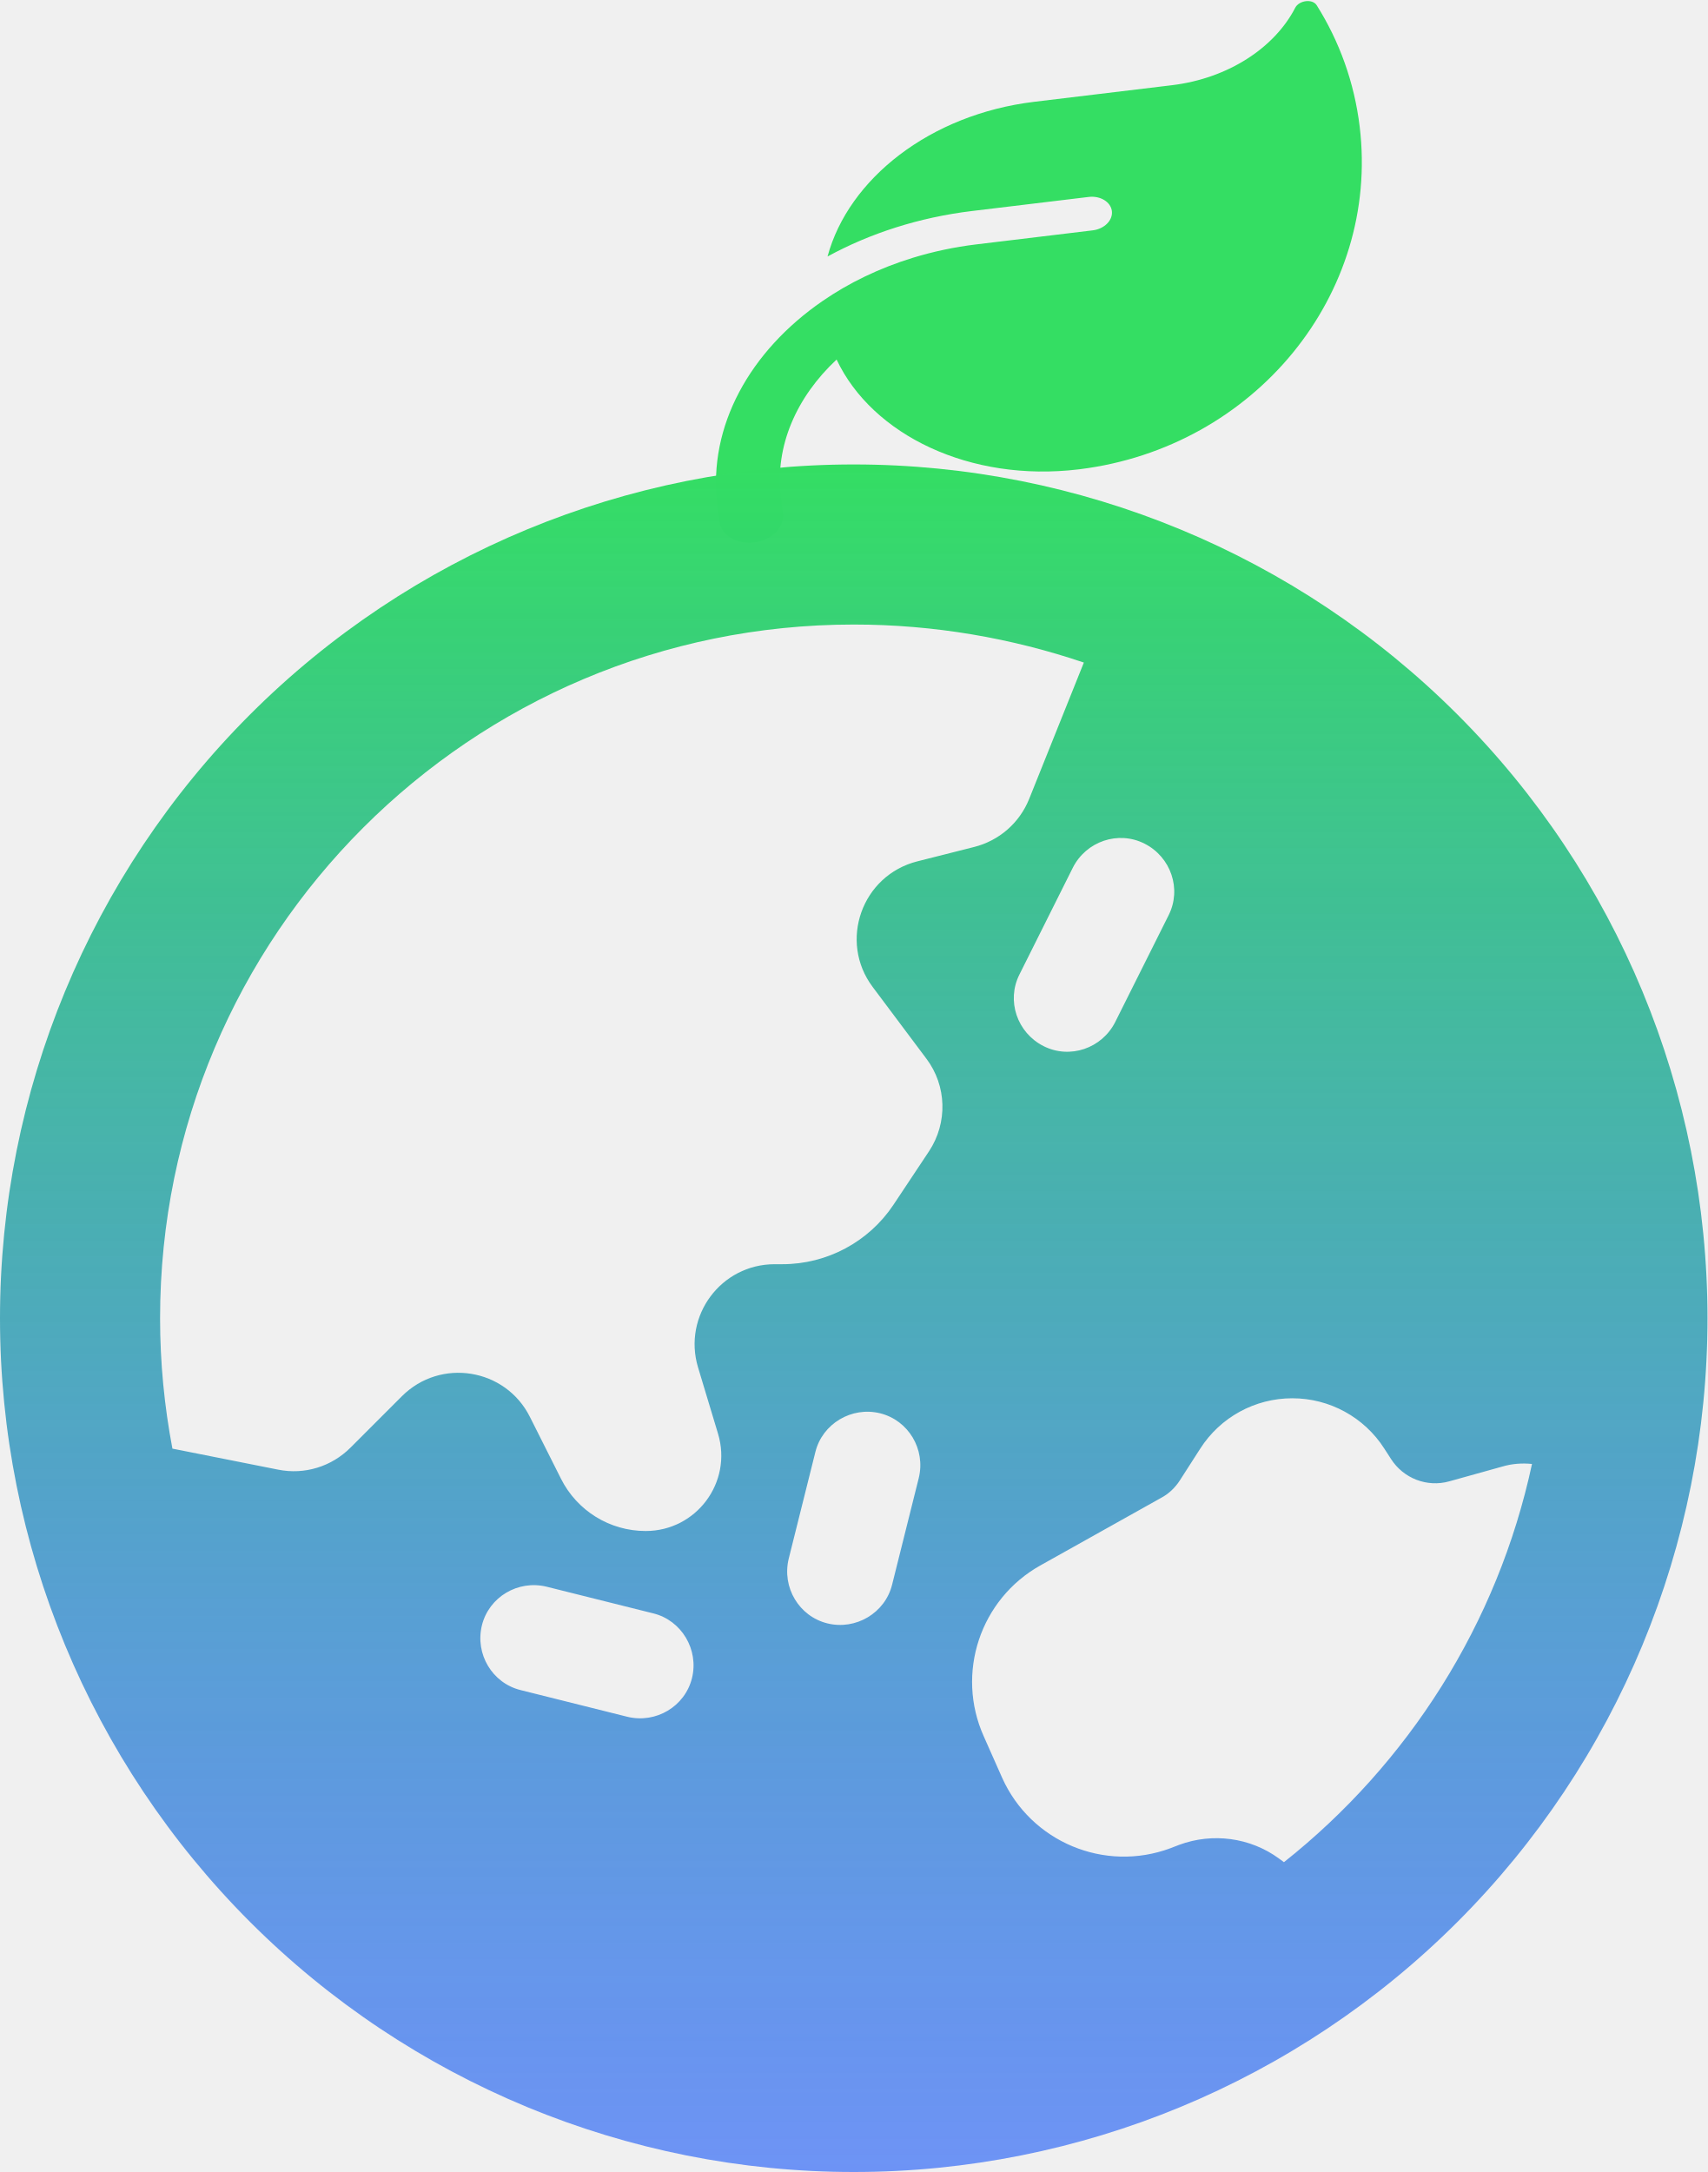
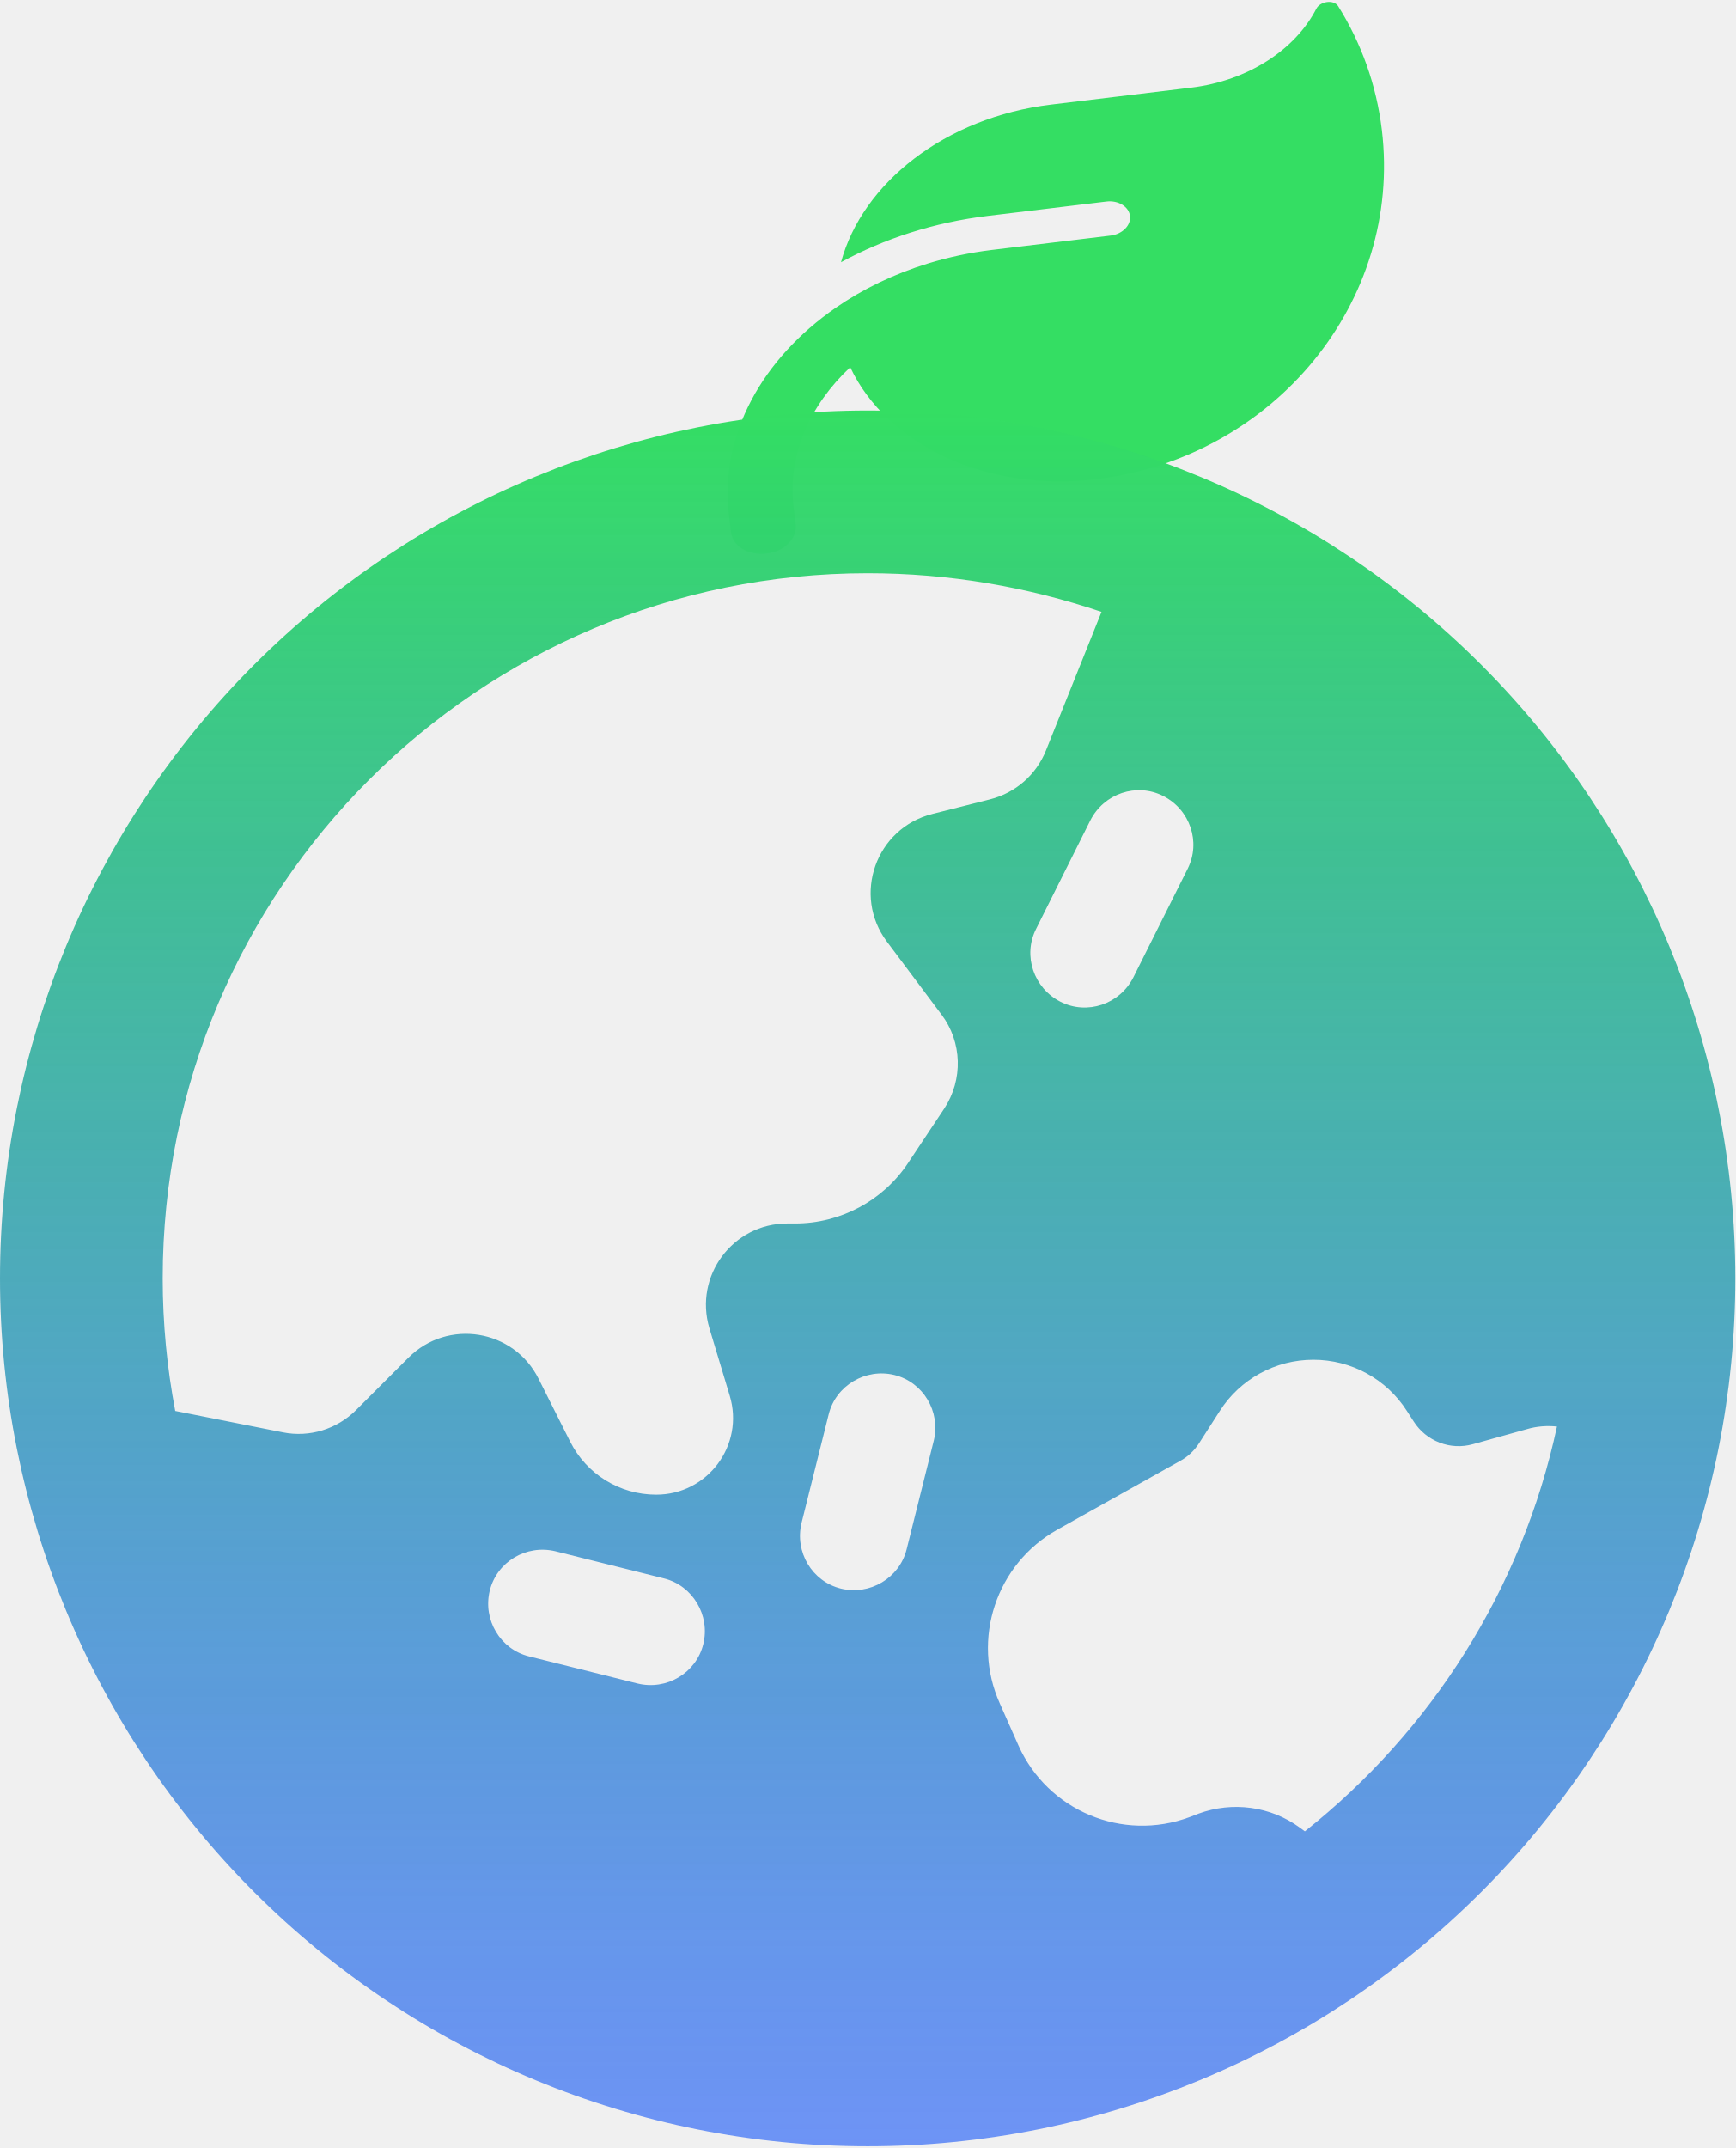
- <svg xmlns="http://www.w3.org/2000/svg" width="500" height="636" viewBox="0 0 500 636" fill="none">
-   <path d="M302.848 29.811C272.365 33.485 248.474 52.34 242.325 75.107C254.73 68.338 269.078 63.662 284.668 61.783L318.796 57.669C322.209 57.258 325.267 59.123 325.591 61.814C325.915 64.504 323.388 67.043 319.975 67.454L313.77 68.202L285.847 71.567C279.41 72.343 273.236 73.677 267.354 75.471C257.527 78.486 248.567 82.823 240.795 88.196C219.689 102.745 207.271 124.747 210.039 147.71L210.629 152.603C211.119 156.669 215.663 159.441 220.821 158.819C225.979 158.198 229.734 154.426 229.244 150.359L228.654 145.467C226.86 130.576 233.273 116.215 244.979 105.281C255.44 127.441 284.136 141.261 315.82 137.442L316.208 137.396C367.413 131.007 404.073 86.199 398.158 37.123C396.588 24.097 392.187 12.063 385.567 1.539C384.304 -0.45 380.399 0.114 379.281 2.265C373.287 13.907 359.741 22.954 343.181 24.95L302.848 29.811Z" fill="url(#paint0_linear_0_1)" />
+ <svg xmlns="http://www.w3.org/2000/svg" width="400" height="495" viewBox="0 0 400 495" fill="none">
+   <path d="M242.278 24.099C217.892 27.046 198.779 42.17 193.86 60.431C203.784 55.002 215.262 51.251 227.734 49.744L255.037 46.445C257.767 46.115 260.213 47.611 260.473 49.769C260.732 51.927 258.711 53.963 255.98 54.293L251.016 54.893L228.678 57.593C223.528 58.215 218.589 59.285 213.883 60.724C206.021 63.142 198.854 66.621 192.636 70.931C175.751 82.601 165.817 100.249 168.031 118.668L168.503 122.592C168.895 125.854 172.53 128.077 176.657 127.579C180.783 127.08 183.787 124.054 183.395 120.792L182.923 116.868C181.488 104.924 186.619 93.405 195.983 84.635C204.352 102.41 227.309 113.495 252.656 110.432L252.967 110.394C293.931 105.27 323.258 69.329 318.526 29.964C317.27 19.516 313.749 9.864 308.454 1.422C307.444 -0.173 304.319 0.279 303.425 2.004C298.63 11.342 287.793 18.599 274.545 20.2L242.278 24.099Z" fill="url(#paint0_linear_0_1)" />
  <g clip-path="url(#clip0_0_1)">
-     <path d="M50.488 424.184L81.445 430.336C89.16 431.898 97.07 429.457 102.637 423.891L117.676 408.852C129.004 397.523 148.047 400.648 155.176 414.906L164.258 432.973C168.945 442.348 178.516 448.305 189.062 448.305C203.906 448.305 214.551 434.047 210.254 419.789L204.395 400.355C199.902 385.316 211.133 370.18 226.855 370.18H229.102C242.188 370.18 254.395 363.637 261.621 352.797L272.07 337.074C277.539 328.773 277.246 317.934 271.289 310.023L255.566 289.027C245.508 275.648 252.344 256.312 268.652 252.211L285.254 248.012C292.578 246.156 298.535 240.98 301.367 233.949L317.383 194.008C296.289 186.879 273.633 182.875 250 182.875C137.793 182.875 46.875 273.793 46.875 386C46.875 399.086 48.145 411.879 50.488 424.184ZM448.633 428.676C445.703 428.383 442.773 428.578 439.844 429.457L424.414 433.754C417.871 435.609 410.938 432.875 407.324 427.211L405.371 424.184C399.512 415.004 389.355 409.438 378.418 409.438C367.48 409.438 357.324 415.004 351.465 424.184L345.508 433.461C344.141 435.609 342.188 437.465 339.941 438.637L304.688 458.363C287.012 468.227 279.785 490.004 288.086 508.461L293.457 520.57C301.855 539.32 323.438 548.402 342.773 541.176L345.312 540.199C355.078 536.586 366.113 538.051 374.512 544.203L375.977 545.277C412.305 516.469 438.574 475.551 448.633 428.578V428.676ZM0 386C0 319.696 26.339 256.107 73.223 209.223C120.107 162.339 183.696 136 250 136C316.304 136 379.893 162.339 426.777 209.223C473.661 256.107 500 319.696 500 386C500 452.304 473.661 515.893 426.777 562.777C379.893 609.661 316.304 636 250 636C183.696 636 120.107 609.661 73.223 562.777C26.339 515.893 0 452.304 0 386ZM141.113 475.941C139.062 484.34 144.141 492.836 152.441 494.887L183.691 502.699C192.09 504.75 200.586 499.672 202.637 491.371C204.688 483.07 199.609 474.477 191.309 472.426L160.059 464.613C151.66 462.562 143.164 467.641 141.113 475.941ZM230.957 456.41C228.906 464.809 233.984 473.305 242.285 475.355C250.586 477.406 259.18 472.328 261.23 464.027L269.043 432.777C271.094 424.379 266.016 415.883 257.715 413.832C249.414 411.781 240.82 416.859 238.77 425.16L230.957 456.41ZM335.156 247.035C327.441 243.129 318.066 246.352 314.16 254.066L298.535 285.316C294.629 293.031 297.852 302.406 305.566 306.312C313.281 310.219 322.656 306.996 326.562 299.281L342.188 268.031C346.094 260.316 342.871 250.941 335.156 247.035Z" fill="url(#paint1_linear_0_1)" />
+     <path d="M40.391 325.146L65.156 330.068C71.328 331.318 77.656 329.365 82.109 324.912L94.141 312.881C103.203 303.818 118.437 306.318 124.141 317.725L131.406 332.178C135.156 339.678 142.812 344.443 151.25 344.443C163.125 344.443 171.641 333.037 168.203 321.631L163.516 306.084C159.922 294.053 168.906 281.943 181.484 281.943H183.281C193.75 281.943 203.516 276.709 209.297 268.037L217.656 255.459C222.031 248.818 221.797 240.146 217.031 233.818L204.453 217.021C196.406 206.318 201.875 190.85 214.922 187.568L228.203 184.209C234.062 182.725 238.828 178.584 241.094 172.959L253.906 141.006C237.031 135.303 218.906 132.1 200 132.1C110.234 132.1 37.5 204.834 37.5 294.6C37.5 305.068 38.516 315.303 40.391 325.146ZM358.906 328.74C356.562 328.506 354.219 328.662 351.875 329.365L339.531 332.803C334.297 334.287 328.75 332.1 325.859 327.568L324.297 325.146C319.609 317.803 311.484 313.35 302.734 313.35C293.984 313.35 285.859 317.803 281.172 325.146L276.406 332.568C275.312 334.287 273.75 335.771 271.953 336.709L243.75 352.49C229.609 360.381 223.828 377.803 230.469 392.568L234.766 402.256C241.484 417.256 258.75 424.521 274.219 418.74L276.25 417.959C284.062 415.068 292.891 416.24 299.609 421.162L300.781 422.021C329.844 398.975 350.859 366.24 358.906 328.662V328.74ZM0 294.6C0 241.556 21.071 190.686 58.579 153.178C96.086 115.671 146.957 94.6 200 94.6C253.043 94.6 303.914 115.671 341.421 153.178C378.929 190.686 400 241.556 400 294.6C400 347.643 378.929 398.514 341.421 436.021C303.914 473.528 253.043 494.6 200 494.6C146.957 494.6 96.086 473.528 58.579 436.021C21.071 398.514 0 347.643 0 294.6ZM112.891 366.553C111.25 373.271 115.313 380.068 121.953 381.709L146.953 387.959C153.672 389.6 160.469 385.537 162.109 378.896C163.75 372.256 159.688 365.381 153.047 363.74L128.047 357.49C121.328 355.85 114.531 359.912 112.891 366.553ZM184.766 350.928C183.125 357.646 187.188 364.443 193.828 366.084C200.469 367.725 207.344 363.662 208.984 357.021L215.234 332.021C216.875 325.303 212.812 318.506 206.172 316.865C199.531 315.225 192.656 319.287 191.016 325.928L184.766 350.928ZM268.125 183.428C261.953 180.303 254.453 182.881 251.328 189.053L238.828 214.053C235.703 220.225 238.281 227.725 244.453 230.85C250.625 233.975 258.125 231.396 261.25 225.225L273.75 200.225C276.875 194.053 274.297 186.553 268.125 183.428Z" fill="url(#paint1_linear_0_1)" />
  </g>
  <defs>
-     <linearGradient id="paint0_linear_0_1" x1="294.281" y1="10.966" x2="310.795" y2="147.975" gradientUnits="userSpaceOnUse">
+     <linearGradient id="paint0_linear_0_1" x1="235.425" y1="8.984" x2="248.705" y2="118.872" gradientUnits="userSpaceOnUse">
      <stop stop-color="#34DE63" />
      <stop offset="1" stop-color="#34DE63" />
    </linearGradient>
-     <linearGradient id="paint1_linear_0_1" x1="250" y1="136" x2="250" y2="636" gradientUnits="userSpaceOnUse">
+     <linearGradient id="paint1_linear_0_1" x1="200" y1="94.6" x2="200" y2="494.6" gradientUnits="userSpaceOnUse">
      <stop stop-color="#34DE63" />
      <stop offset="1" stop-color="#1353F9" stop-opacity="0.59" />
    </linearGradient>
    <clipPath id="clip0_0_1">
-       <rect width="500" height="500" fill="white" transform="translate(0 136)" />
+       <rect width="400" height="400" fill="white" transform="translate(0 94.5996)" />
    </clipPath>
  </defs>
</svg>
